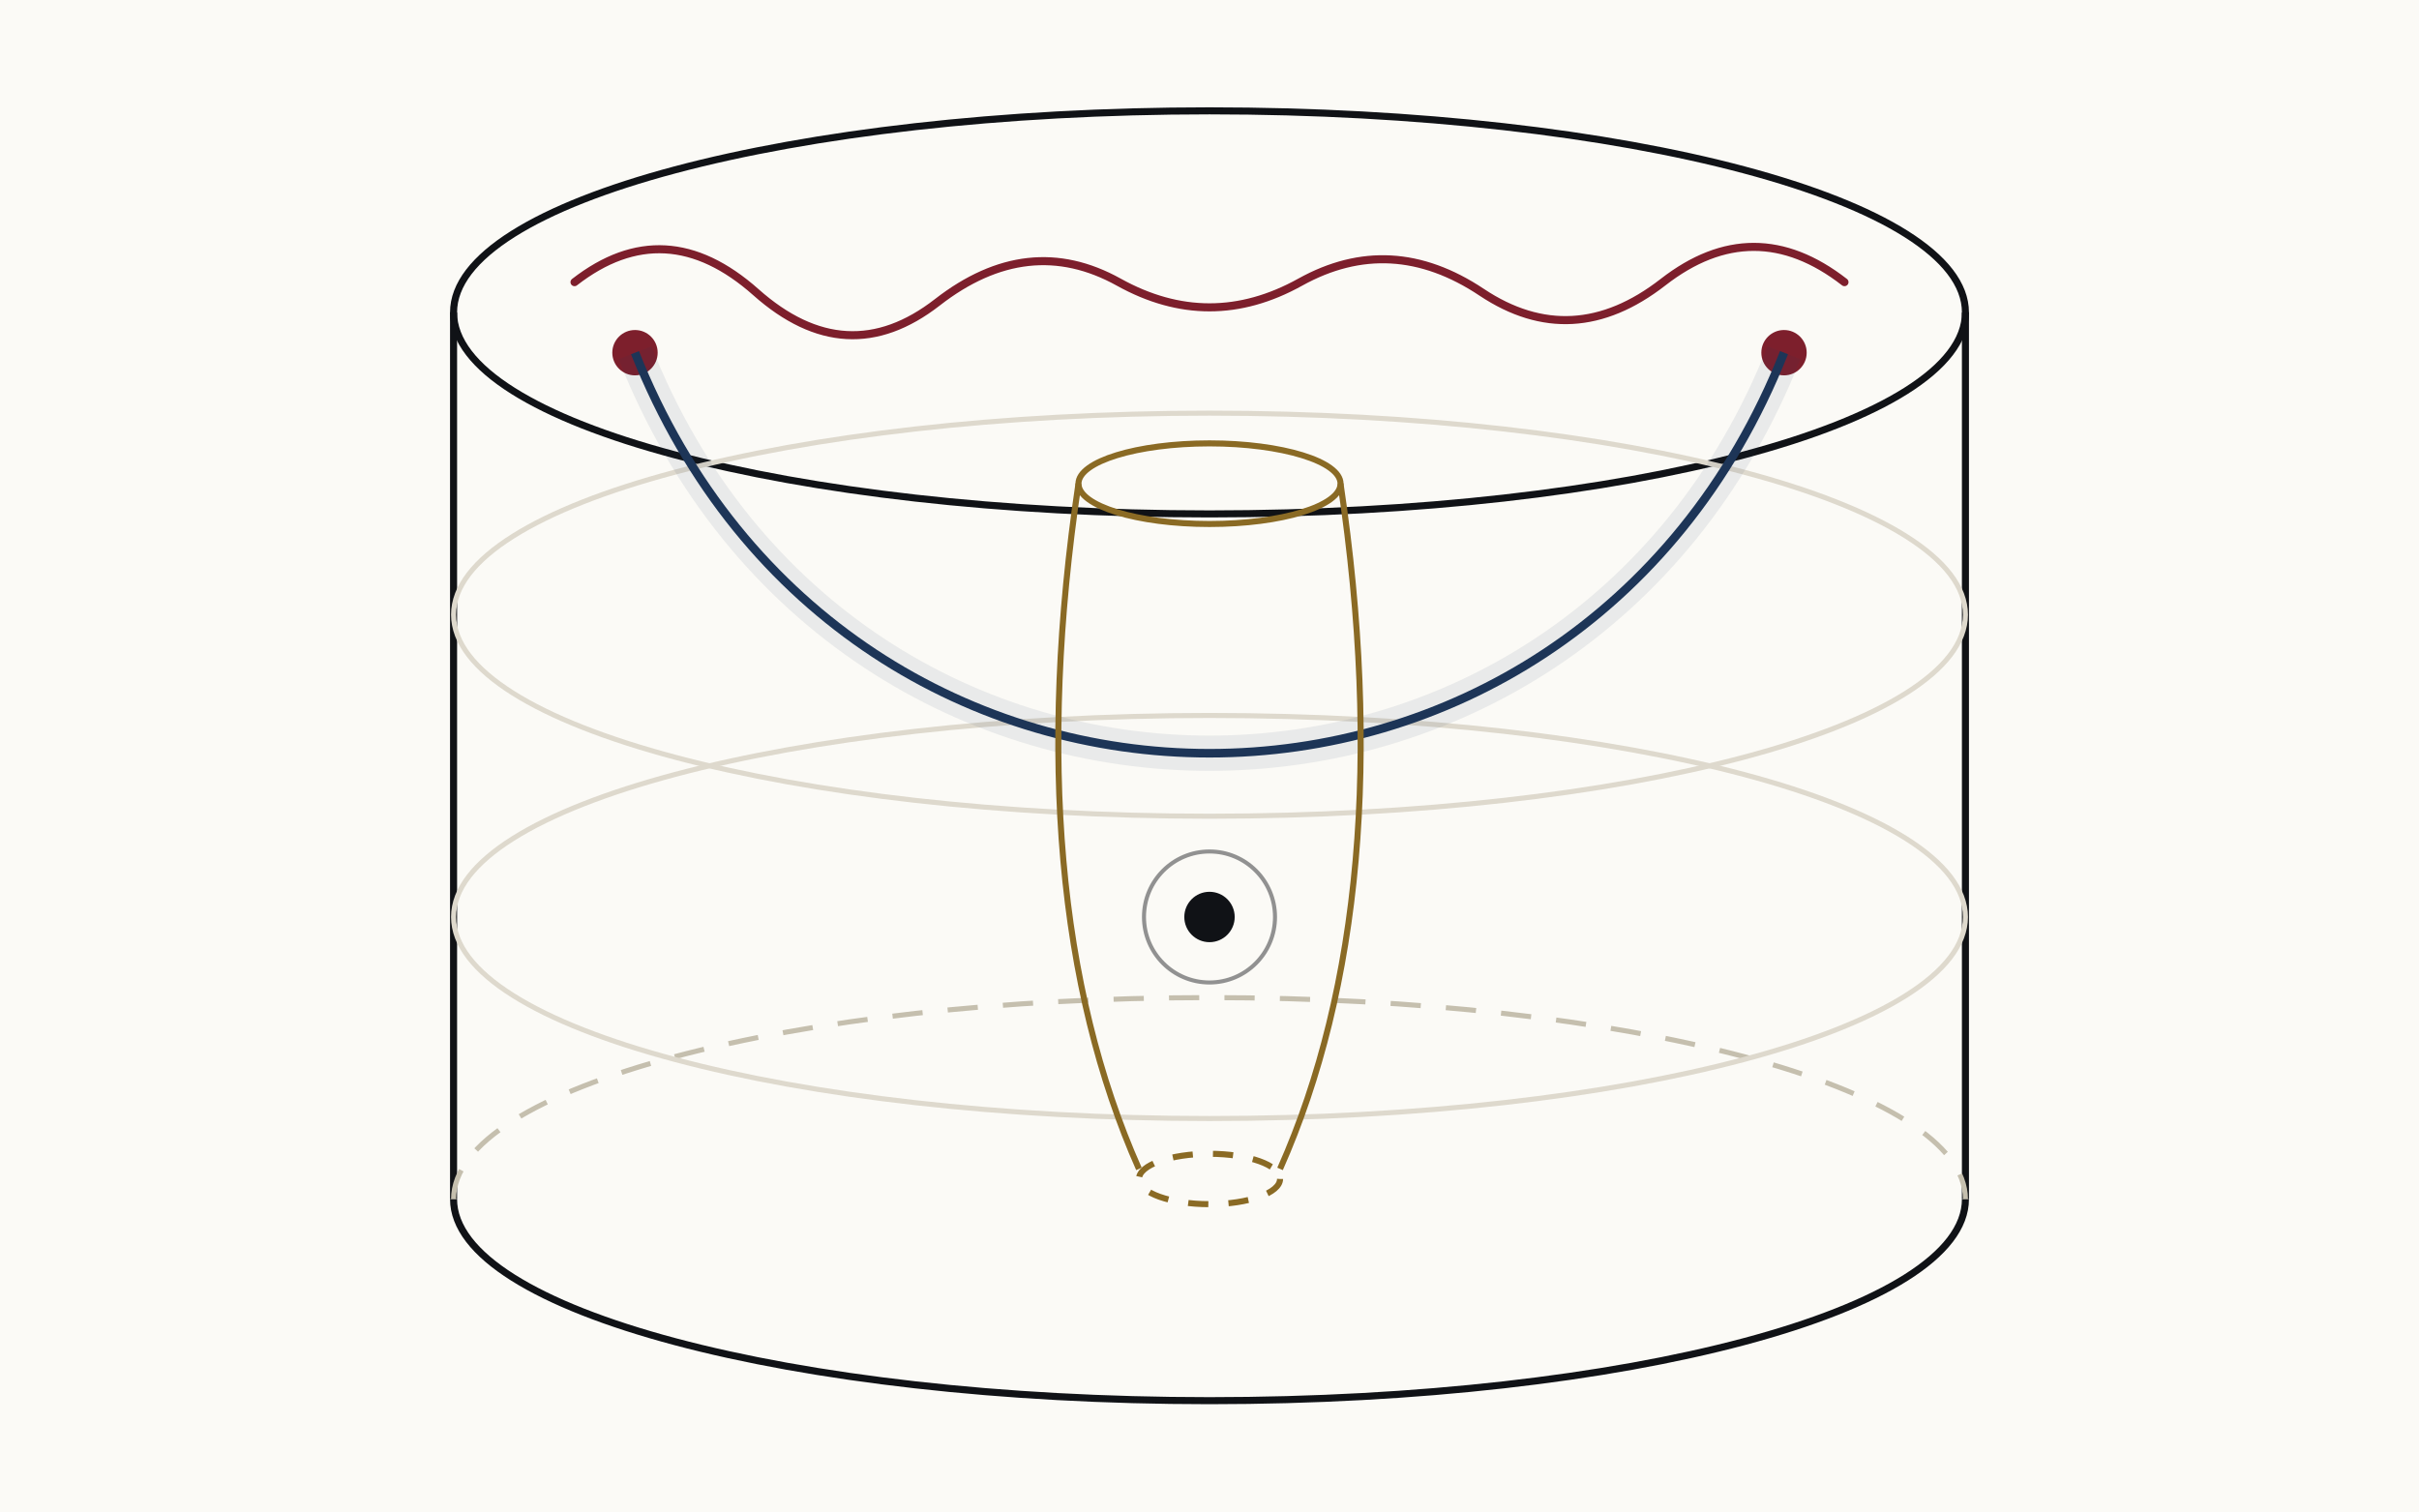
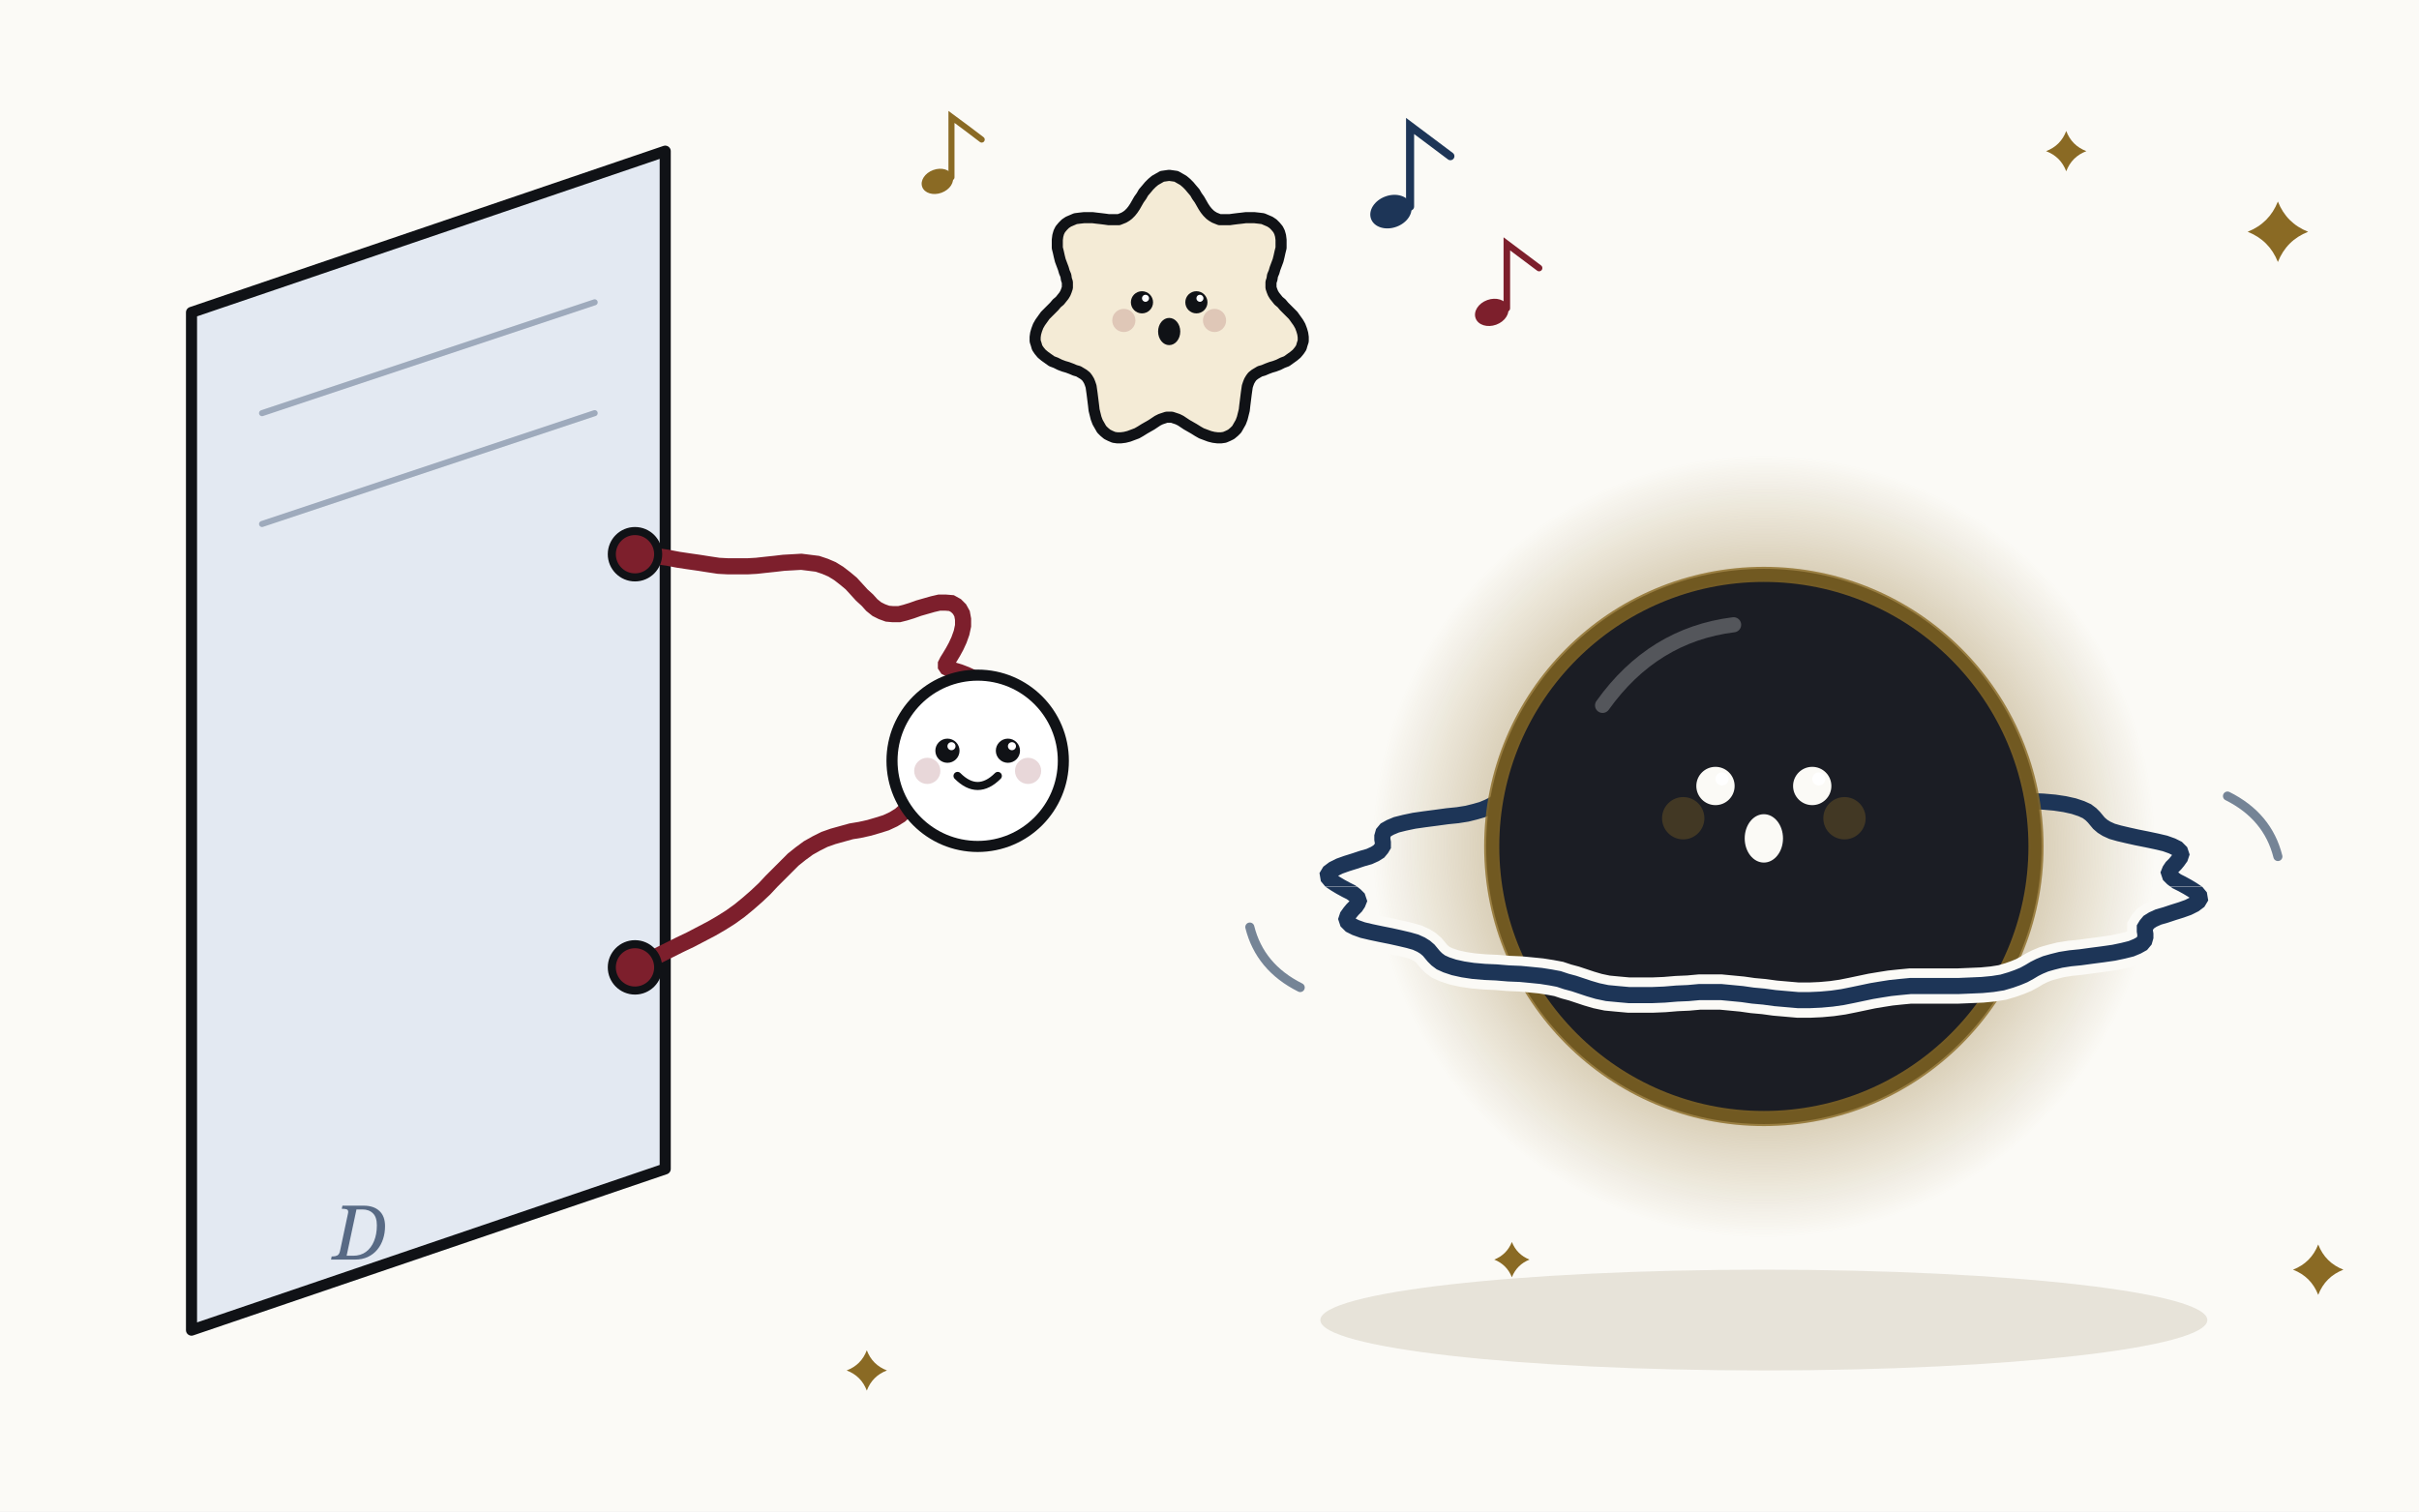
- <svg xmlns="http://www.w3.org/2000/svg" viewBox="0 0 480 300" role="img" aria-label="Line drawing of an anti-de Sitter cylinder with a boundary theory and a geodesic through the bulk" version="1.1" id="svg10">
-   <defs id="defs10" />
-   <rect width="628.812" height="357.752" fill="#fbfaf6" id="rect1" x="-72.984" y="-28.369" style="stroke-width:1.25" />
-   <g fill="none" stroke="#101216" stroke-width="1.4" id="g2">
-     <ellipse cx="240" cy="62" rx="150" ry="40" id="ellipse1" />
-     <path d="M90 62v176M390 62v176" id="path1" />
-     <path d="M90 238a150 40 0 0 0 300 0" id="path2" />
+ <svg xmlns="http://www.w3.org/2000/svg" viewBox="0 0 480 300" role="img" aria-label="Cartoon of a cheerful closed string singing musical notes, an open string hanging from a brane, and a black hole wearing a string like a hula hoop">
+   <rect width="480" height="300" fill="#fbfaf6" />
+   <ellipse cx="350" cy="262" rx="88" ry="10" fill="#ded9cd" opacity=".7" />
+   <path d="M38 62 L132 30 L132 232 L38 264 Z" fill="#e3e9f2" stroke="#101216" stroke-width="2.2" stroke-linejoin="round" stroke-linecap="round" />
+   <path d="M52 82 L118 60M52 104 L118 82" stroke="#1d3557" stroke-width="1.2" opacity=".35" stroke-linecap="round" />
+   <text x="66" y="250" font-family="Georgia, serif" font-style="italic" font-size="15" fill="#1d3557" opacity=".7">D</text>
+   <path d="M126 110 L128.2 110.2 L130.4 110.4 L132.5 110.7 L134.6 111.1 L136.6 111.4 L138.7 111.7 L140.6 112 L142.6 112.3 L144.5 112.4 L146.4 112.4 L148.3 112.4 L150.1 112.3 L151.9 112.1 L153.8 111.9 L155.5 111.7 L157.3 111.6 L159 111.5 L160.6 111.7 L162.2 111.9 L163.7 112.4 L165.1 113 L166.4 113.8 L167.7 114.8 L168.9 115.8 L170 117 L171 118.1 L172.1 119.1 L173 120.1 L174 120.9 L175 121.4 L176.1 121.8 L177.2 121.9 L178.4 121.9 L179.6 121.6 L180.9 121.2 L182.3 120.7 L183.7 120.3 L185.1 119.9 L186.4 119.6 L187.6 119.6 L188.8 119.7 L189.7 120.2 L190.4 120.9 L190.9 121.8 L191.1 122.9 L191.1 124.2 L190.8 125.6 L190.3 127 L189.7 128.3 L189.1 129.4 L188.5 130.4 L188 131.2 L187.7 131.8 L187.7 132.2 L187.9 132.5 L188.5 132.8 L189.4 133.1 L190.4 133.4 L191.7 133.9 L193 134.5 L194.3 135.3 L195.4 136.1 L196.3 137.1 L196.9 138.2 L197.2 139.2 L197.1 140.2 L196.6 141.1 L195.8 141.8 L194.6 142.4 L193.3 142.8 L191.8 143.1 L190.3 143.4 L188.8 143.5 L187.4 143.7 L186.1 143.9 L185 144.3 L184.1 144.8 L183.5 145.5 L183 146.4 L182.7 147.6 L182.5 148.9 L182.5 150.3 L182.4 151.9 L182.3 153.5 L182.1 155.2 L181.8 156.8 L181.3 158.3 L180.6 159.6 L179.7 160.8 L178.6 161.8 L177.3 162.6 L175.8 163.3 L174.2 163.8 L172.5 164.3 L170.7 164.7 L168.9 165 L167.1 165.5 L165.3 166 L163.6 166.6 L162 167.4 L160.4 168.3 L158.9 169.4 L157.4 170.6 L156 172 L154.6 173.4 L153.1 174.9 L151.7 176.4 L150.1 177.9 L148.5 179.3 L146.8 180.7 L145 182 L143.1 183.2 L141.2 184.3 L139.1 185.4 L137 186.5 L134.9 187.5 L132.7 188.6 L130.5 189.7 L128.2 190.8 L126 192" fill="none" stroke="#7d1f2c" stroke-width="3.2" stroke-linecap="round" />
+   <circle cx="126" cy="110" r="4.6" fill="#7d1f2c" stroke="#101216" stroke-width="1.6" />
+   <circle cx="126" cy="192" r="4.6" fill="#7d1f2c" stroke="#101216" stroke-width="1.6" />
+   <circle cx="194" cy="151" r="17" fill="#fff" stroke="#101216" stroke-width="2.2" stroke-linejoin="round" stroke-linecap="round" />
+   <circle cx="188" cy="149" r="2.4" fill="#101216" />
+   <circle cx="200" cy="149" r="2.4" fill="#101216" />
+   <circle cx="188.8" cy="148.1" r="0.8" fill="#fff" />
+   <circle cx="200.8" cy="148.1" r="0.8" fill="#fff" />
+   <path d="M190 154 q4 4 8 0" fill="none" stroke="#101216" stroke-width="1.6" stroke-linecap="round" />
+   <circle cx="184" cy="153" r="2.6" fill="#7d1f2c" opacity=".18" />
+   <circle cx="204" cy="153" r="2.6" fill="#7d1f2c" opacity=".18" />
+   <path d="M256 62 L256.6 62.6 L257.1 63.3 L257.6 64 L258 64.7 L258.3 65.5 L258.5 66.2 L258.6 66.9 L258.6 67.7 L258.4 68.3 L258.2 69 L257.8 69.6 L257.3 70.2 L256.7 70.7 L256 71.2 L255.3 71.7 L254.5 72 L253.7 72.4 L252.9 72.7 L252.2 72.9 L251.4 73.2 L250.7 73.5 L250 73.7 L249.5 74 L249 74.3 L248.5 74.7 L248.2 75.1 L247.9 75.6 L247.7 76.1 L247.5 76.7 L247.4 77.4 L247.3 78.1 L247.2 78.9 L247.1 79.7 L247 80.5 L246.9 81.4 L246.7 82.2 L246.5 83 L246.2 83.8 L245.8 84.5 L245.4 85.2 L244.9 85.7 L244.3 86.2 L243.7 86.5 L243 86.8 L242.3 86.9 L241.6 86.9 L240.8 86.8 L240 86.6 L239.2 86.3 L238.4 86 L237.7 85.6 L236.9 85.1 L236.2 84.7 L235.5 84.3 L234.9 83.9 L234.3 83.5 L233.7 83.2 L233.1 83 L232.5 82.8 L232 82.8 L231.5 82.8 L230.9 83 L230.3 83.2 L229.7 83.5 L229.1 83.9 L228.5 84.3 L227.8 84.7 L227.1 85.1 L226.3 85.6 L225.6 86 L224.8 86.3 L224 86.6 L223.2 86.8 L222.4 86.9 L221.7 86.9 L221 86.8 L220.3 86.5 L219.7 86.2 L219.1 85.7 L218.6 85.2 L218.2 84.5 L217.8 83.8 L217.5 83 L217.3 82.2 L217.1 81.4 L217 80.5 L216.9 79.7 L216.8 78.9 L216.7 78.1 L216.6 77.4 L216.5 76.7 L216.3 76.1 L216.1 75.6 L215.8 75.1 L215.5 74.7 L215 74.3 L214.5 74 L214 73.7 L213.3 73.5 L212.6 73.2 L211.8 72.9 L211.1 72.7 L210.3 72.4 L209.5 72 L208.7 71.7 L208 71.2 L207.3 70.7 L206.7 70.2 L206.2 69.6 L205.8 69 L205.6 68.3 L205.4 67.7 L205.4 66.9 L205.5 66.2 L205.7 65.5 L206 64.7 L206.4 64 L206.9 63.3 L207.4 62.6 L208 62 L208.6 61.4 L209.2 60.8 L209.7 60.2 L210.3 59.7 L210.7 59.2 L211.1 58.7 L211.4 58.2 L211.6 57.7 L211.8 57.1 L211.8 56.6 L211.8 56 L211.6 55.4 L211.5 54.7 L211.2 54 L211 53.3 L210.7 52.5 L210.4 51.7 L210.2 50.9 L210 50 L209.8 49.2 L209.8 48.4 L209.8 47.6 L209.9 46.8 L210.1 46.1 L210.4 45.5 L210.9 44.9 L211.4 44.4 L212 44 L212.7 43.7 L213.4 43.4 L214.2 43.3 L215.1 43.2 L215.9 43.2 L216.8 43.2 L217.6 43.3 L218.5 43.4 L219.3 43.5 L220 43.6 L220.7 43.6 L221.4 43.6 L222 43.6 L222.5 43.4 L223 43.2 L223.5 42.9 L223.9 42.6 L224.4 42.1 L224.8 41.6 L225.2 41 L225.6 40.3 L226 39.6 L226.5 38.9 L226.9 38.2 L227.5 37.5 L228 36.9 L228.6 36.3 L229.2 35.8 L229.9 35.4 L230.6 35 L231.3 34.9 L232 34.8 L232.7 34.9 L233.4 35 L234.1 35.4 L234.8 35.8 L235.4 36.3 L236 36.9 L236.5 37.5 L237.1 38.2 L237.5 38.9 L238 39.6 L238.4 40.3 L238.8 41 L239.2 41.6 L239.6 42.1 L240.1 42.6 L240.5 42.9 L241 43.2 L241.5 43.4 L242 43.6 L242.6 43.6 L243.3 43.6 L244 43.6 L244.7 43.5 L245.5 43.4 L246.4 43.3 L247.2 43.2 L248.1 43.2 L248.9 43.2 L249.8 43.3 L250.6 43.4 L251.3 43.7 L252 44 L252.6 44.4 L253.1 44.9 L253.6 45.5 L253.9 46.1 L254.1 46.8 L254.2 47.6 L254.2 48.4 L254.2 49.2 L254 50 L253.8 50.9 L253.6 51.7 L253.3 52.5 L253 53.3 L252.8 54 L252.5 54.7 L252.4 55.4 L252.2 56 L252.2 56.6 L252.2 57.1 L252.4 57.7 L252.6 58.2 L252.9 58.7 L253.3 59.2 L253.7 59.7 L254.3 60.2 L254.8 60.8 L255.4 61.4 Z" fill="#f4ebd6" stroke="#101216" stroke-width="2.2" stroke-linejoin="round" stroke-linecap="round" />
+   <circle cx="226.6" cy="60" r="2.2" fill="#101216" />
+   <circle cx="237.4" cy="60" r="2.2" fill="#101216" />
+   <circle cx="227.3" cy="59.2" r="0.7" fill="#fff" />
+   <circle cx="238.1" cy="59.2" r="0.7" fill="#fff" />
+   <ellipse cx="232" cy="65.8" rx="2.2" ry="2.7" fill="#101216" />
+   <circle cx="223" cy="63.6" r="2.3" fill="#7d1f2c" opacity=".18" />
+   <circle cx="241" cy="63.6" r="2.3" fill="#7d1f2c" opacity=".18" />
+   <g fill="#1d3557" stroke="#1d3557" stroke-width="1.6" stroke-linecap="round">
+     <ellipse cx="276" cy="42" rx="4.2" ry="3.2" transform="rotate(-20 276 42)" stroke="none" />
+     <path d="M279.8 41V25q4 3 8 6" fill="none" />
  </g>
-   <path d="M90 238a150 40 0 0 1 300 0" fill="none" stroke="#c5bfae" stroke-width="1" stroke-dasharray="6 5" id="path3" />
-   <g fill="none" stroke="#ded9cd" stroke-width="1" id="g4">
-     <ellipse cx="240" cy="122" rx="150" ry="40" id="ellipse3" />
-     <ellipse cx="240" cy="182" rx="150" ry="40" id="ellipse4" />
+   <g fill="#7d1f2c" stroke="#7d1f2c" stroke-width="1.3" stroke-linecap="round">
+     <ellipse cx="296" cy="62" rx="3.4" ry="2.6" transform="rotate(-20 296 62)" stroke="none" />
+     <path d="M299 61.2V48.4q3.2 2.4 6.4 4.8" fill="none" />
  </g>
-   <path d="m 114,56 q 18,-14 36,2 18,16 36,2 18,-14 36,-4 18,10 36,0 18,-10 36,2 18,12 36,-2 18,-14 36,0" fill="none" stroke="#7d1f2c" stroke-width="1.6" stroke-linecap="round" id="path4" />
-   <g fill="#7d1f2c" id="g5">
-     <circle cx="126" cy="70" r="4.5" id="circle4" />
-     <circle cx="354" cy="70" r="4.5" id="circle5" />
+   <g fill="#8a6a24" stroke="#8a6a24" stroke-width="1.2" stroke-linecap="round">
+     <ellipse cx="186" cy="36" rx="3.2" ry="2.4" transform="rotate(-20 186 36)" stroke="none" />
+     <path d="M188.8 35.2V23.2q3 2.2 6 4.5" fill="none" />
  </g>
-   <path d="M126 70 C168 176 312 176 354 70" fill="none" stroke="#1d3557" stroke-width="1.7" id="path5" />
-   <path d="M126 70 C168 176 312 176 354 70" fill="none" stroke="#1d3557" stroke-width="7" opacity=".08" id="path6" />
-   <g fill="none" stroke="#8a6a24" stroke-width="1.2" id="g9">
-     <path d="M214 96 C206 150 210 196 226 232" id="path7" />
-     <path d="M266 96 C274 150 270 196 254 232" id="path8" />
-     <ellipse cx="240" cy="96" rx="26" ry="8" id="ellipse8" />
-     <ellipse cx="240" cy="234" rx="14" ry="5" stroke-dasharray="4 4" id="ellipse9" />
-   </g>
-   <circle cx="240" cy="182" r="5" fill="#101216" id="circle9" />
-   <circle cx="240" cy="182" r="13" fill="none" stroke="#101216" stroke-width="0.8" opacity=".45" id="circle10" />
+   <defs>
+     <radialGradient id="bh-glow">
+       <stop offset=".55" stop-color="#8a6a24" stop-opacity=".45" />
+       <stop offset="1" stop-color="#8a6a24" stop-opacity="0" />
+     </radialGradient>
+   </defs>
+   <circle cx="350" cy="168" r="78" fill="url(#bh-glow)" />
+   <clipPath id="hoop-back">
+     <rect x="250" y="100" width="200" height="76" />
+   </clipPath>
+   <clipPath id="hoop-front">
+     <rect x="250" y="176" width="200" height="60" />
+   </clipPath>
+   <path d="M434 176 L435 176.6 L435.9 177.2 L436.4 177.8 L436.5 178.4 L436.2 178.9 L435.4 179.5 L434.2 180.1 L432.8 180.6 L431.2 181.1 L429.7 181.6 L428.3 182 L427.2 182.5 L426.4 183 L425.9 183.6 L425.6 184.1 L425.6 184.8 L425.7 185.4 L425.7 186 L425.5 186.7 L425 187.3 L424.1 187.8 L422.9 188.3 L421.3 188.7 L419.4 189.1 L417.3 189.4 L415 189.7 L412.8 190 L410.8 190.2 L408.9 190.5 L407.3 190.9 L405.9 191.3 L404.7 191.8 L403.7 192.3 L402.7 192.9 L401.6 193.5 L400.4 194 L399 194.5 L397.3 195 L395.4 195.3 L393.3 195.5 L391 195.6 L388.6 195.7 L386.1 195.7 L383.7 195.7 L381.3 195.7 L379.1 195.7 L377 195.9 L375.1 196.1 L373.2 196.4 L371.4 196.7 L369.5 197.1 L367.6 197.5 L365.6 197.9 L363.5 198.2 L361.3 198.4 L359.1 198.5 L356.8 198.5 L354.5 198.3 L352.2 198.1 L350 197.8 L347.8 197.6 L345.7 197.3 L343.6 197.1 L341.5 196.9 L339.4 196.9 L337.2 196.9 L335 197.1 L332.7 197.2 L330.3 197.4 L327.9 197.5 L325.5 197.5 L323.2 197.5 L321 197.3 L318.9 197.1 L317 196.7 L315.3 196.2 L313.8 195.7 L312.3 195.2 L310.8 194.8 L309.3 194.3 L307.7 194 L305.8 193.7 L303.8 193.5 L301.7 193.3 L299.3 193.2 L296.9 193 L294.6 192.9 L292.3 192.7 L290.3 192.4 L288.5 192 L287 191.5 L285.9 191 L285.1 190.4 L284.5 189.8 L284 189.2 L283.5 188.6 L282.8 188 L282 187.5 L280.9 187 L279.5 186.6 L277.8 186.2 L276 185.8 L274 185.4 L272.1 185 L270.4 184.6 L269 184.1 L268 183.6 L267.4 183 L267.2 182.4 L267.4 181.8 L267.9 181.1 L268.4 180.5 L269 179.9 L269.4 179.3 L269.6 178.8 L269.4 178.2 L268.9 177.7 L268.1 177.1 L267.1 176.6 L266 176 L265 175.4 L264.1 174.8 L263.6 174.2 L263.5 173.6 L263.8 173.1 L264.6 172.5 L265.8 171.9 L267.2 171.4 L268.8 170.9 L270.3 170.4 L271.7 170 L272.8 169.5 L273.6 169 L274.1 168.4 L274.4 167.9 L274.4 167.2 L274.3 166.6 L274.3 166 L274.5 165.3 L275 164.7 L275.9 164.2 L277.1 163.7 L278.7 163.3 L280.6 162.9 L282.7 162.6 L285 162.3 L287.2 162 L289.2 161.8 L291.1 161.5 L292.7 161.1 L294.1 160.7 L295.3 160.2 L296.3 159.7 L297.3 159.1 L298.4 158.5 L299.6 158 L301 157.5 L302.7 157 L304.6 156.7 L306.7 156.5 L309 156.4 L311.4 156.3 L313.9 156.3 L316.3 156.3 L318.7 156.3 L320.9 156.3 L323 156.1 L324.9 155.9 L326.8 155.6 L328.6 155.3 L330.5 154.9 L332.4 154.5 L334.4 154.1 L336.5 153.8 L338.7 153.6 L340.9 153.5 L343.2 153.5 L345.5 153.7 L347.8 153.9 L350 154.2 L352.2 154.4 L354.3 154.7 L356.4 154.9 L358.5 155.1 L360.6 155.1 L362.8 155.1 L365 154.9 L367.3 154.8 L369.7 154.6 L372.1 154.5 L374.5 154.5 L376.8 154.5 L379 154.7 L381.1 154.9 L383 155.3 L384.7 155.8 L386.2 156.3 L387.7 156.8 L389.2 157.2 L390.7 157.7 L392.3 158 L394.2 158.3 L396.2 158.5 L398.3 158.7 L400.7 158.8 L403.1 159 L405.4 159.1 L407.7 159.3 L409.7 159.6 L411.5 160 L413 160.5 L414.1 161 L414.9 161.6 L415.5 162.2 L416 162.8 L416.5 163.4 L417.2 164 L418 164.5 L419.1 165 L420.5 165.4 L422.2 165.8 L424 166.2 L426 166.6 L427.9 167 L429.6 167.4 L431 167.9 L432 168.4 L432.6 169 L432.8 169.6 L432.6 170.2 L432.1 170.9 L431.6 171.5 L431 172.1 L430.6 172.7 L430.4 173.2 L430.6 173.8 L431.1 174.3 L431.9 174.9 L432.9 175.4 Z" fill="none" stroke="#1d3557" stroke-width="3.2" clip-path="url(#hoop-back)" />
+   <circle cx="350" cy="168" r="54" fill="#1b1d24" stroke="#101216" stroke-width="2.2" />
+   <circle cx="350" cy="168" r="54" fill="none" stroke="#8a6a24" stroke-width="3" opacity=".8" />
+   <path d="M318 140 q10 -14 26 -16" fill="none" stroke="#fff" stroke-width="3" stroke-linecap="round" opacity=".25" />
+   <circle cx="340.4" cy="156" r="3.8" fill="#fbfaf6" />
+   <circle cx="359.6" cy="156" r="3.8" fill="#fbfaf6" />
+   <circle cx="341.7" cy="154.6" r="1.3" fill="#fff" />
+   <circle cx="360.9" cy="154.6" r="1.3" fill="#fff" />
+   <ellipse cx="350" cy="166.4" rx="3.8" ry="4.8" fill="#fbfaf6" />
+   <circle cx="334" cy="162.4" r="4.2" fill="#8a6a24" opacity=".35" />
+   <circle cx="366" cy="162.4" r="4.2" fill="#8a6a24" opacity=".35" />
+   <path d="M434 176 L435 176.6 L435.9 177.2 L436.4 177.8 L436.5 178.4 L436.2 178.9 L435.4 179.5 L434.2 180.1 L432.8 180.6 L431.2 181.1 L429.7 181.6 L428.3 182 L427.2 182.5 L426.4 183 L425.9 183.6 L425.6 184.1 L425.6 184.8 L425.7 185.4 L425.7 186 L425.5 186.7 L425 187.3 L424.1 187.8 L422.9 188.3 L421.3 188.7 L419.4 189.1 L417.3 189.4 L415 189.7 L412.8 190 L410.8 190.2 L408.9 190.5 L407.3 190.9 L405.9 191.3 L404.7 191.8 L403.7 192.3 L402.7 192.9 L401.6 193.5 L400.4 194 L399 194.5 L397.3 195 L395.4 195.3 L393.3 195.5 L391 195.6 L388.6 195.7 L386.1 195.7 L383.7 195.7 L381.3 195.7 L379.1 195.7 L377 195.9 L375.1 196.1 L373.2 196.4 L371.4 196.7 L369.5 197.1 L367.6 197.5 L365.6 197.9 L363.5 198.2 L361.3 198.4 L359.1 198.5 L356.8 198.5 L354.5 198.3 L352.2 198.1 L350 197.8 L347.8 197.6 L345.7 197.3 L343.6 197.1 L341.5 196.9 L339.4 196.9 L337.2 196.9 L335 197.1 L332.7 197.2 L330.3 197.4 L327.9 197.5 L325.5 197.5 L323.2 197.5 L321 197.3 L318.9 197.1 L317 196.7 L315.3 196.2 L313.8 195.7 L312.3 195.2 L310.8 194.8 L309.3 194.3 L307.7 194 L305.8 193.7 L303.8 193.5 L301.7 193.3 L299.3 193.2 L296.9 193 L294.6 192.9 L292.3 192.7 L290.3 192.4 L288.5 192 L287 191.5 L285.9 191 L285.1 190.4 L284.5 189.8 L284 189.2 L283.5 188.6 L282.8 188 L282 187.5 L280.9 187 L279.5 186.6 L277.8 186.2 L276 185.8 L274 185.4 L272.1 185 L270.4 184.6 L269 184.1 L268 183.6 L267.4 183 L267.2 182.4 L267.4 181.8 L267.9 181.1 L268.4 180.5 L269 179.9 L269.4 179.3 L269.6 178.8 L269.4 178.2 L268.9 177.7 L268.1 177.1 L267.1 176.6 L266 176 L265 175.4 L264.1 174.8 L263.6 174.2 L263.5 173.6 L263.8 173.1 L264.6 172.5 L265.8 171.9 L267.2 171.4 L268.8 170.9 L270.3 170.4 L271.7 170 L272.8 169.5 L273.6 169 L274.1 168.4 L274.4 167.9 L274.4 167.2 L274.3 166.6 L274.3 166 L274.5 165.3 L275 164.7 L275.9 164.2 L277.1 163.7 L278.7 163.3 L280.6 162.9 L282.7 162.6 L285 162.3 L287.2 162 L289.2 161.8 L291.1 161.5 L292.7 161.1 L294.1 160.7 L295.3 160.2 L296.3 159.7 L297.3 159.1 L298.4 158.5 L299.6 158 L301 157.5 L302.7 157 L304.6 156.7 L306.7 156.5 L309 156.4 L311.4 156.3 L313.9 156.3 L316.3 156.3 L318.7 156.3 L320.9 156.3 L323 156.1 L324.9 155.9 L326.8 155.6 L328.6 155.3 L330.5 154.9 L332.4 154.5 L334.4 154.1 L336.5 153.8 L338.7 153.6 L340.9 153.5 L343.2 153.5 L345.5 153.7 L347.8 153.9 L350 154.2 L352.2 154.4 L354.3 154.7 L356.4 154.9 L358.5 155.1 L360.6 155.1 L362.8 155.1 L365 154.9 L367.3 154.8 L369.7 154.6 L372.1 154.5 L374.5 154.5 L376.8 154.5 L379 154.7 L381.1 154.9 L383 155.3 L384.7 155.8 L386.2 156.3 L387.7 156.8 L389.2 157.2 L390.7 157.7 L392.3 158 L394.2 158.3 L396.2 158.5 L398.3 158.7 L400.7 158.8 L403.1 159 L405.4 159.1 L407.7 159.3 L409.7 159.6 L411.5 160 L413 160.5 L414.1 161 L414.9 161.6 L415.5 162.2 L416 162.8 L416.5 163.4 L417.2 164 L418 164.5 L419.1 165 L420.5 165.4 L422.2 165.8 L424 166.2 L426 166.6 L427.9 167 L429.6 167.4 L431 167.9 L432 168.4 L432.6 169 L432.8 169.6 L432.6 170.2 L432.1 170.9 L431.6 171.5 L431 172.1 L430.6 172.7 L430.4 173.2 L430.6 173.8 L431.1 174.3 L431.9 174.9 L432.9 175.4 Z" fill="none" stroke="#fbfaf6" stroke-width="7" clip-path="url(#hoop-front)" />
+   <path d="M434 176 L435 176.6 L435.9 177.2 L436.4 177.8 L436.5 178.4 L436.2 178.9 L435.4 179.5 L434.2 180.1 L432.8 180.6 L431.2 181.1 L429.7 181.6 L428.3 182 L427.2 182.5 L426.4 183 L425.9 183.6 L425.6 184.1 L425.6 184.8 L425.7 185.4 L425.7 186 L425.5 186.7 L425 187.3 L424.1 187.8 L422.9 188.3 L421.3 188.7 L419.4 189.1 L417.3 189.4 L415 189.7 L412.8 190 L410.8 190.2 L408.9 190.5 L407.3 190.9 L405.9 191.3 L404.7 191.8 L403.7 192.3 L402.7 192.9 L401.6 193.5 L400.4 194 L399 194.5 L397.3 195 L395.4 195.3 L393.3 195.5 L391 195.6 L388.6 195.7 L386.1 195.7 L383.7 195.7 L381.3 195.7 L379.1 195.7 L377 195.9 L375.1 196.1 L373.2 196.4 L371.4 196.7 L369.5 197.1 L367.6 197.5 L365.6 197.9 L363.5 198.2 L361.3 198.4 L359.1 198.5 L356.8 198.5 L354.5 198.3 L352.2 198.1 L350 197.8 L347.8 197.6 L345.7 197.3 L343.6 197.1 L341.5 196.9 L339.4 196.9 L337.2 196.9 L335 197.1 L332.7 197.2 L330.3 197.4 L327.9 197.5 L325.5 197.5 L323.2 197.5 L321 197.3 L318.9 197.1 L317 196.7 L315.3 196.2 L313.8 195.7 L312.3 195.2 L310.8 194.8 L309.3 194.3 L307.7 194 L305.8 193.7 L303.8 193.5 L301.7 193.3 L299.3 193.2 L296.9 193 L294.6 192.9 L292.3 192.7 L290.3 192.4 L288.5 192 L287 191.5 L285.9 191 L285.1 190.4 L284.5 189.8 L284 189.2 L283.5 188.6 L282.8 188 L282 187.5 L280.9 187 L279.5 186.6 L277.8 186.2 L276 185.8 L274 185.4 L272.1 185 L270.4 184.6 L269 184.1 L268 183.6 L267.4 183 L267.2 182.4 L267.4 181.8 L267.9 181.1 L268.4 180.5 L269 179.9 L269.4 179.3 L269.6 178.8 L269.4 178.2 L268.9 177.7 L268.1 177.1 L267.1 176.6 L266 176 L265 175.4 L264.1 174.8 L263.6 174.2 L263.5 173.6 L263.8 173.1 L264.6 172.5 L265.8 171.9 L267.2 171.4 L268.8 170.9 L270.3 170.4 L271.7 170 L272.8 169.5 L273.6 169 L274.1 168.4 L274.4 167.9 L274.4 167.2 L274.3 166.6 L274.3 166 L274.5 165.3 L275 164.7 L275.9 164.2 L277.1 163.7 L278.7 163.3 L280.6 162.9 L282.7 162.6 L285 162.3 L287.2 162 L289.2 161.8 L291.1 161.5 L292.7 161.1 L294.1 160.7 L295.3 160.2 L296.3 159.7 L297.3 159.1 L298.4 158.5 L299.6 158 L301 157.5 L302.7 157 L304.6 156.7 L306.7 156.5 L309 156.4 L311.4 156.3 L313.9 156.3 L316.3 156.3 L318.7 156.3 L320.9 156.3 L323 156.1 L324.9 155.9 L326.8 155.6 L328.6 155.3 L330.5 154.9 L332.4 154.5 L334.4 154.1 L336.5 153.8 L338.7 153.6 L340.9 153.5 L343.2 153.5 L345.5 153.7 L347.8 153.9 L350 154.2 L352.2 154.4 L354.3 154.7 L356.4 154.9 L358.5 155.1 L360.6 155.1 L362.8 155.1 L365 154.9 L367.3 154.8 L369.7 154.6 L372.1 154.5 L374.5 154.5 L376.8 154.5 L379 154.7 L381.1 154.9 L383 155.3 L384.7 155.8 L386.2 156.3 L387.7 156.8 L389.2 157.2 L390.7 157.7 L392.3 158 L394.2 158.3 L396.2 158.5 L398.3 158.7 L400.7 158.8 L403.1 159 L405.4 159.1 L407.7 159.3 L409.7 159.6 L411.5 160 L413 160.5 L414.1 161 L414.9 161.6 L415.5 162.2 L416 162.8 L416.5 163.4 L417.2 164 L418 164.5 L419.1 165 L420.5 165.4 L422.2 165.8 L424 166.2 L426 166.6 L427.9 167 L429.6 167.4 L431 167.9 L432 168.4 L432.6 169 L432.8 169.6 L432.6 170.2 L432.1 170.9 L431.6 171.5 L431 172.1 L430.6 172.7 L430.4 173.2 L430.6 173.8 L431.1 174.3 L431.9 174.9 L432.9 175.4 Z" fill="none" stroke="#1d3557" stroke-width="3.2" clip-path="url(#hoop-front)" />
+   <path d="M258 196 q-8 -4 -10 -12M442 158 q8 4 10 12" fill="none" stroke="#1d3557" stroke-width="1.8" stroke-linecap="round" opacity=".6" />
+   <path d="M452 40 Q453.7 44.3 458 46 Q453.7 47.7 452 52 Q450.3 47.7 446 46 Q450.3 44.3 452 40Z" fill="#8a6a24" />
+   <path d="M410 26 Q411.1 28.9 414 30 Q411.1 31.1 410 34 Q408.9 31.1 406 30 Q408.9 28.9 410 26Z" fill="#8a6a24" />
+   <path d="M172 268 Q173.1 270.9 176 272 Q173.1 273.1 172 276 Q170.9 273.1 168 272 Q170.9 270.9 172 268Z" fill="#8a6a24" />
+   <path d="M300 246.5 Q301 249 303.5 250 Q301 251 300 253.5 Q299 251 296.5 250 Q299 249 300 246.5Z" fill="#8a6a24" />
+   <path d="M460 247 Q461.4 250.6 465 252 Q461.4 253.4 460 257 Q458.6 253.4 455 252 Q458.6 250.6 460 247Z" fill="#8a6a24" />
</svg>
